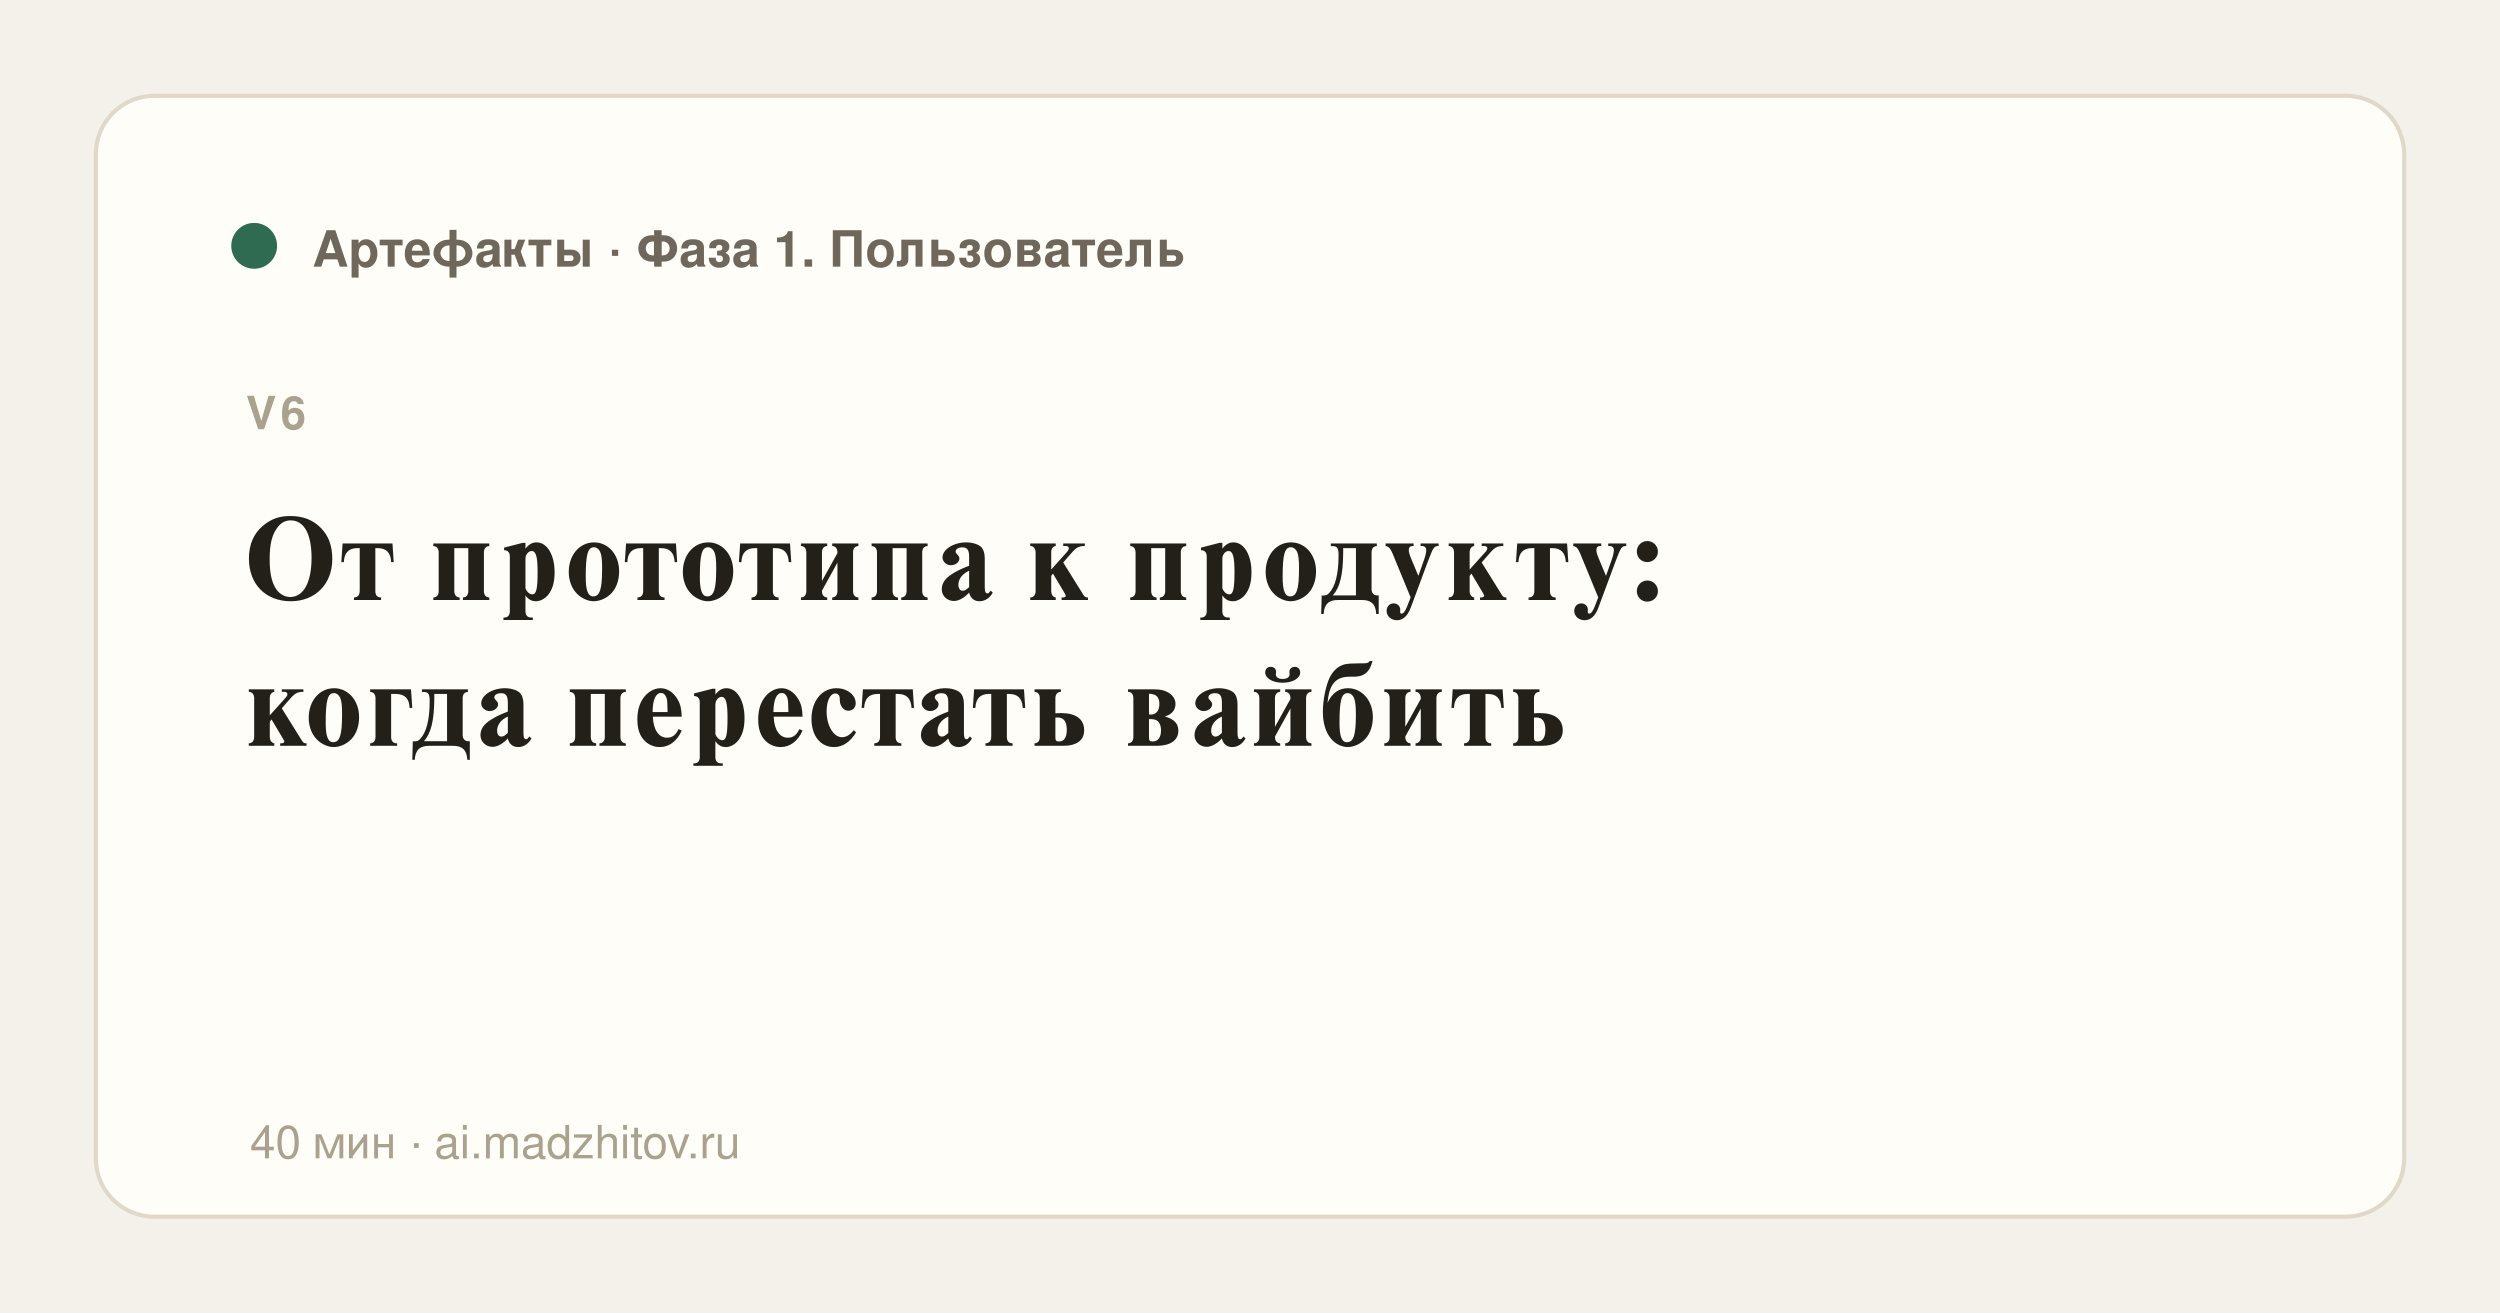
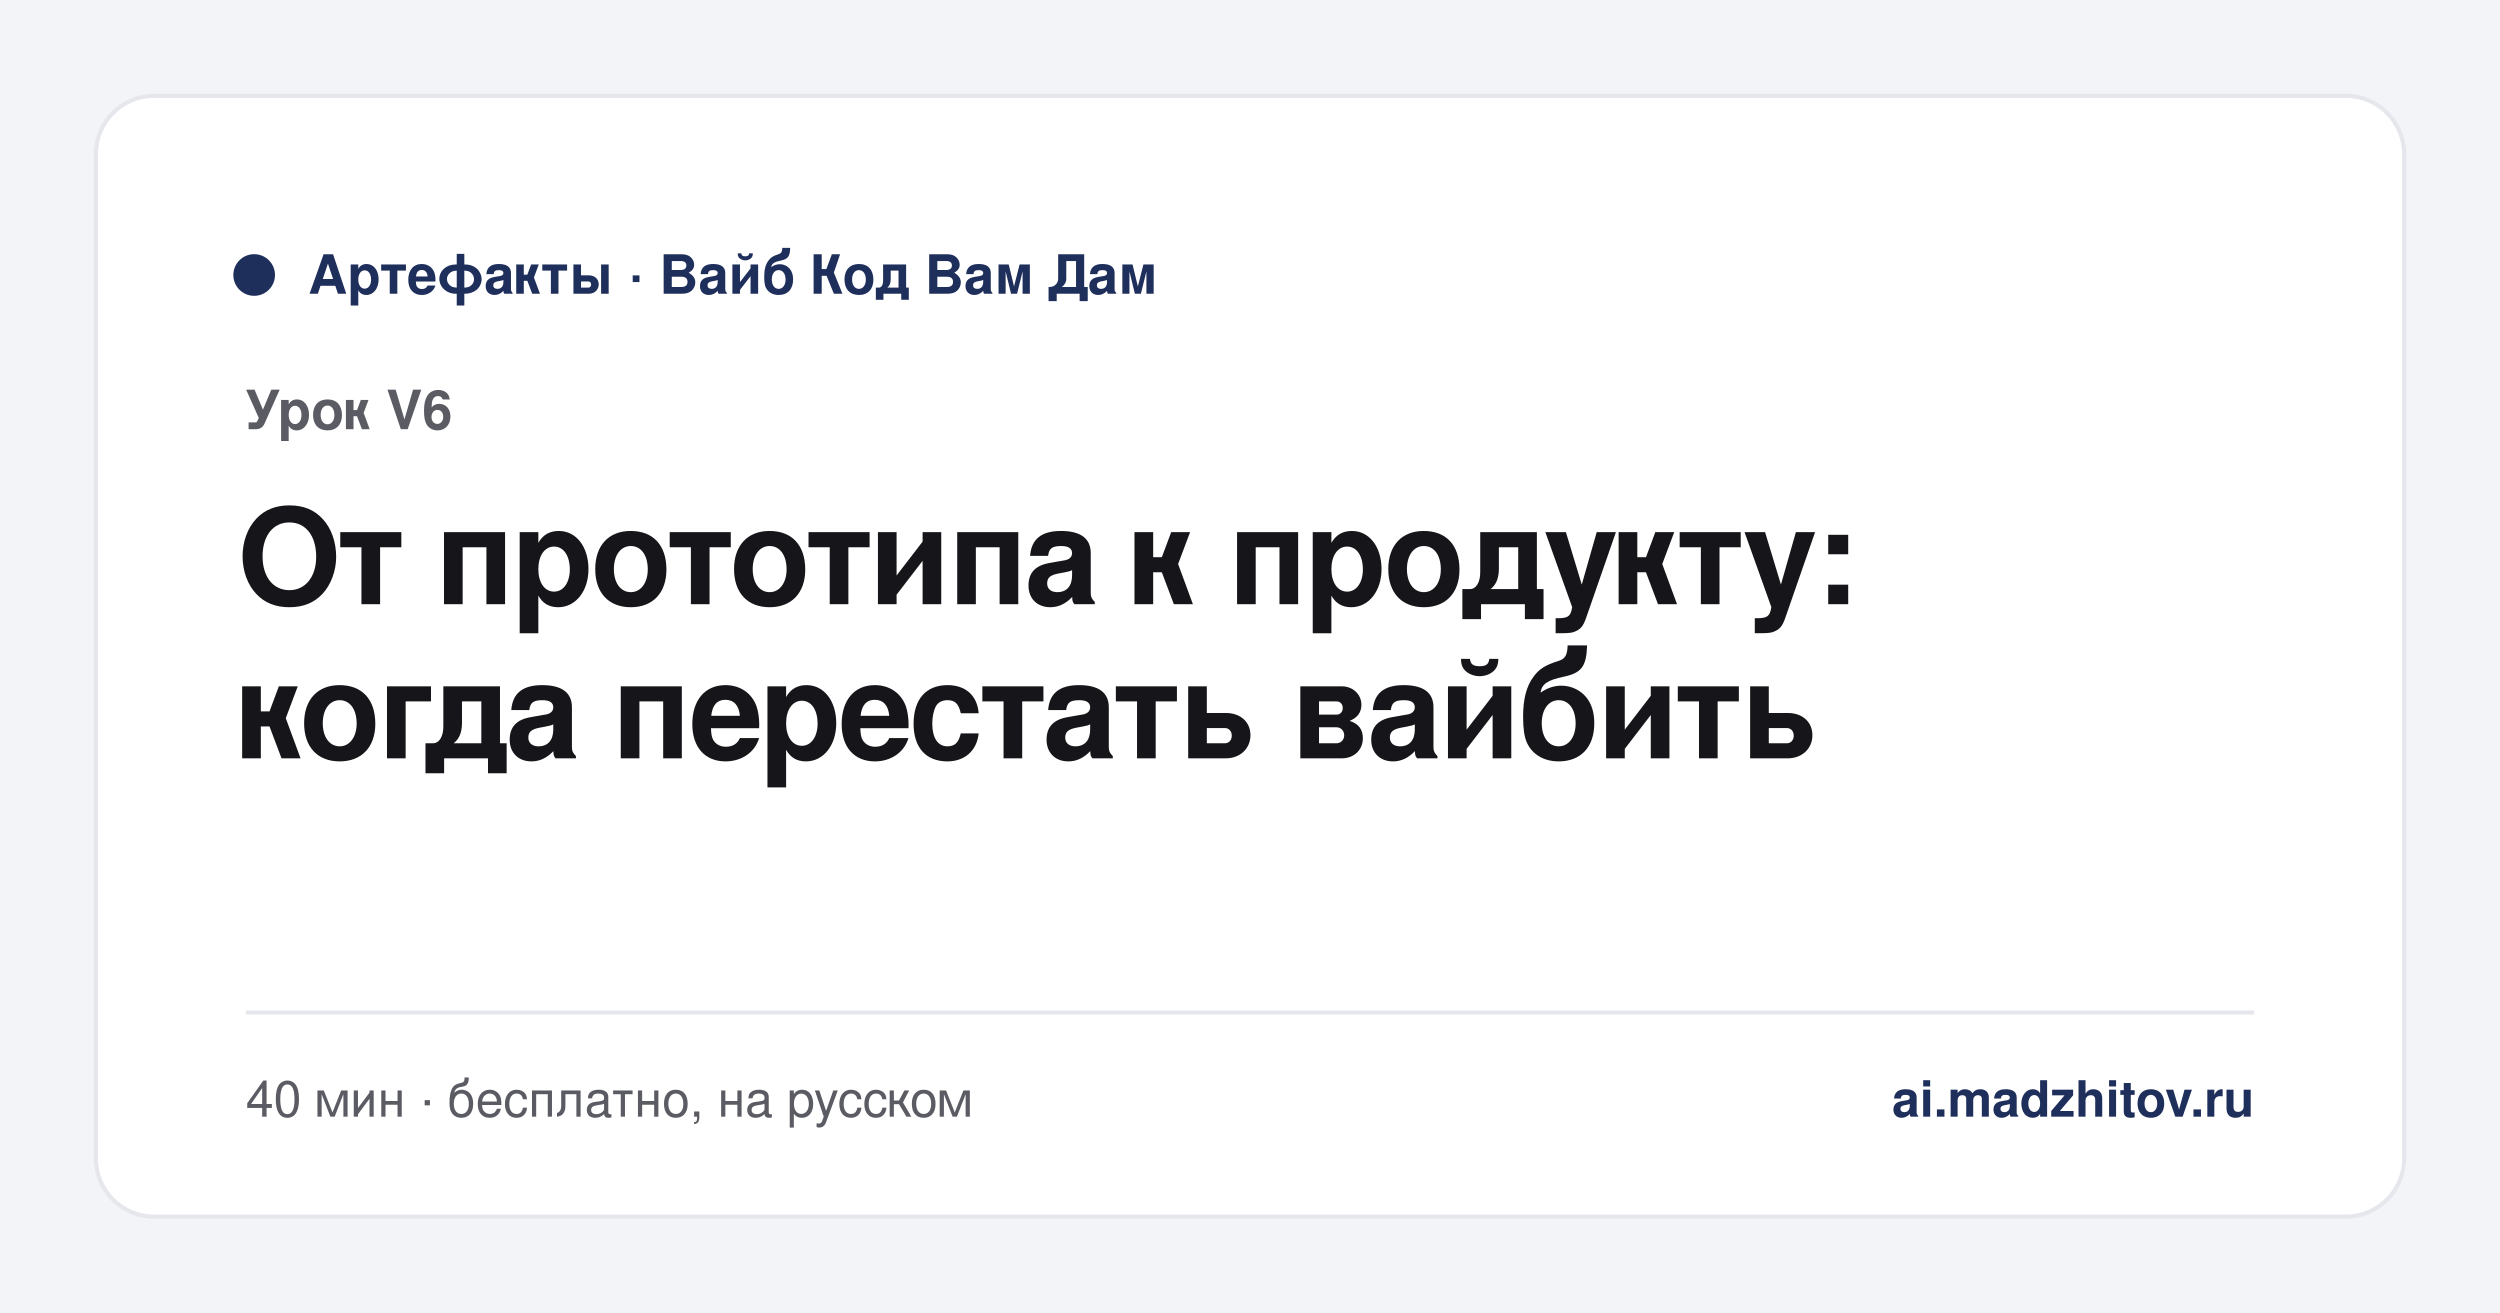
<svg xmlns="http://www.w3.org/2000/svg" width="1200" height="630" viewBox="0 0 1200 630">
-   <rect width="1200" height="630" fill="#f4f1ea" />
-   <rect x="46" y="46" width="1108" height="538" rx="28" fill="#fffdf8" stroke="#e0d9c9" stroke-width="2" />
-   <circle cx="122" cy="118" r="11" fill="#2f6b50" />
-   <text x="150" y="128" fill="#6f675b" font-family="Helvetica, Arial, sans-serif" font-size="24" font-weight="600">Артефакты · Фаза 1. Пользователь</text>
-   <text x="118" y="206" fill="#aaa18f" font-family="Helvetica, Arial, sans-serif" font-size="22" font-weight="700" letter-spacing="2">V6</text>
-   <text x="116" y="288" fill="#23201a" font-family="Georgia, Times, serif" font-weight="700" font-size="60" letter-spacing="-1">От прототипа к продукту:</text>
-   <text x="116" y="358" fill="#23201a" font-family="Georgia, Times, serif" font-weight="700" font-size="60" letter-spacing="-1">когда перестать вайбить</text>
-   <text x="120" y="556" fill="#aaa18f" font-family="Helvetica, Arial, sans-serif" font-size="22">40 мин · ai.madzhitov.ru</text>
+   <rect width="1200" height="630" fill="#F3F4F7" />
+   <rect x="46" y="46" width="1108" height="538" rx="28" fill="#FFFFFF" stroke="#E6E7EC" stroke-width="2" />
+   <circle cx="122" cy="132" r="10" fill="#1F2F5C" />
+   <text x="148" y="141" fill="#1F2F5C" font-family="Helvetica Neue, Helvetica, Arial, sans-serif" font-size="26" font-weight="600">Артефакты · Вайб Код Вам Дам</text>
+   <text x="118" y="206" fill="#5A5B63" font-family="Helvetica Neue, Helvetica, Arial, sans-serif" font-size="26" font-weight="600">Урок V6</text>
+   <text x="114" y="290" fill="#16161A" font-family="Helvetica Neue, Helvetica, Arial, sans-serif" font-weight="700" font-size="64" letter-spacing="-1.5">От прототипа к продукту:</text>
+   <text x="114" y="364" fill="#16161A" font-family="Helvetica Neue, Helvetica, Arial, sans-serif" font-weight="700" font-size="64" letter-spacing="-1.5">когда перестать вайбить</text>
+   <line x1="118" y1="486" x2="1082" y2="486" stroke="#E6E7EC" stroke-width="2" />
+   <text x="118" y="536" fill="#5A5B63" font-family="Helvetica Neue, Helvetica, Arial, sans-serif" font-size="24">40 мин · бесплатно, на русском</text>
+   <text x="1082" y="536" fill="#1F2F5C" font-family="Helvetica Neue, Helvetica, Arial, sans-serif" font-size="24" font-weight="600" text-anchor="end">ai.madzhitov.ru</text>
</svg>
